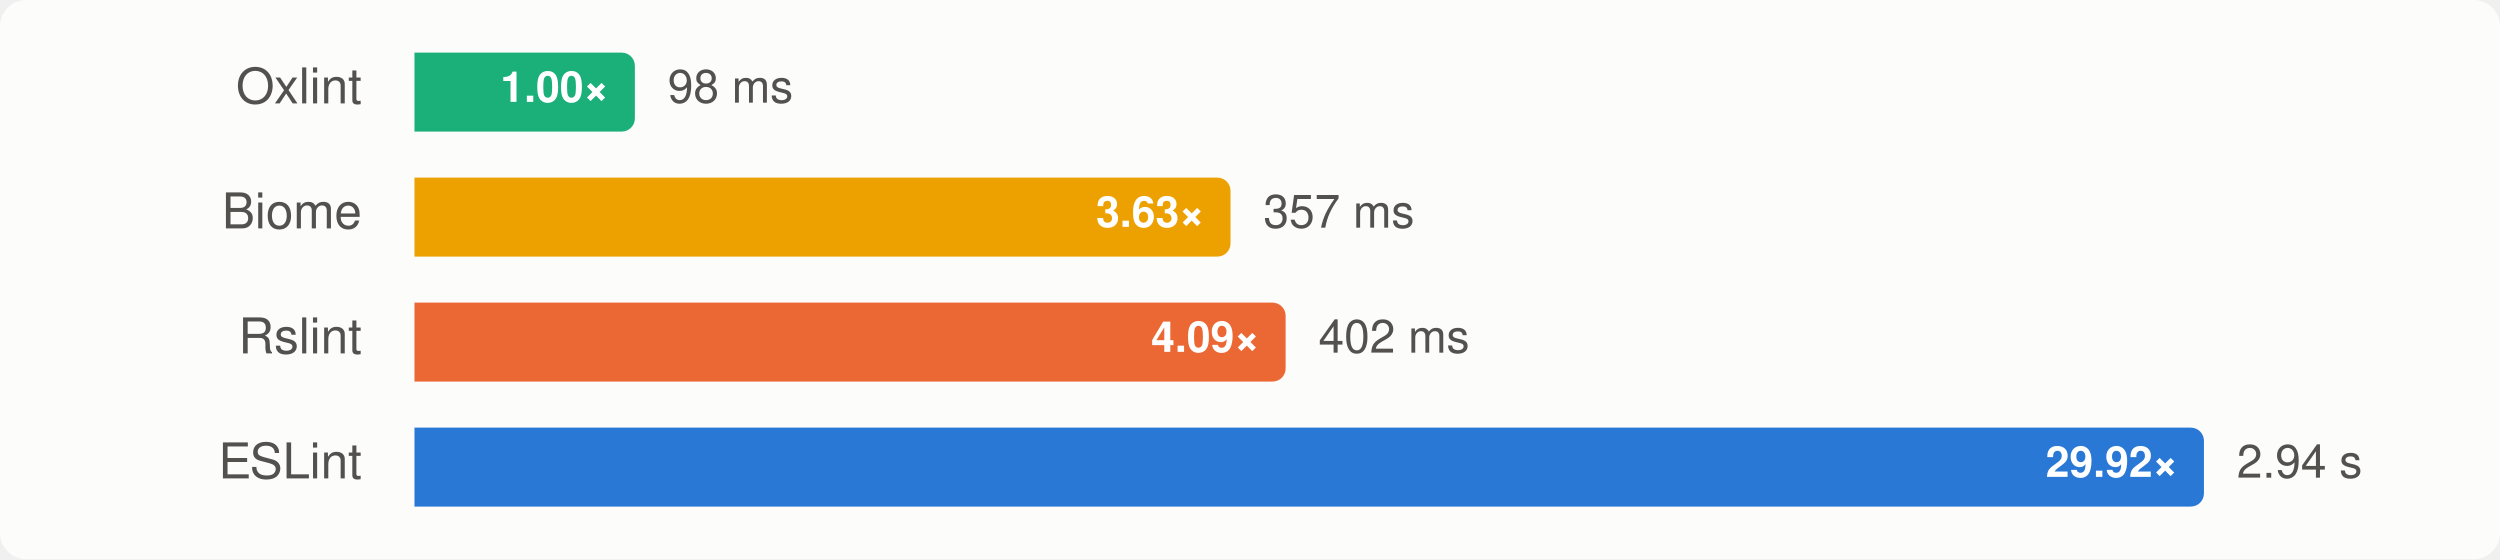
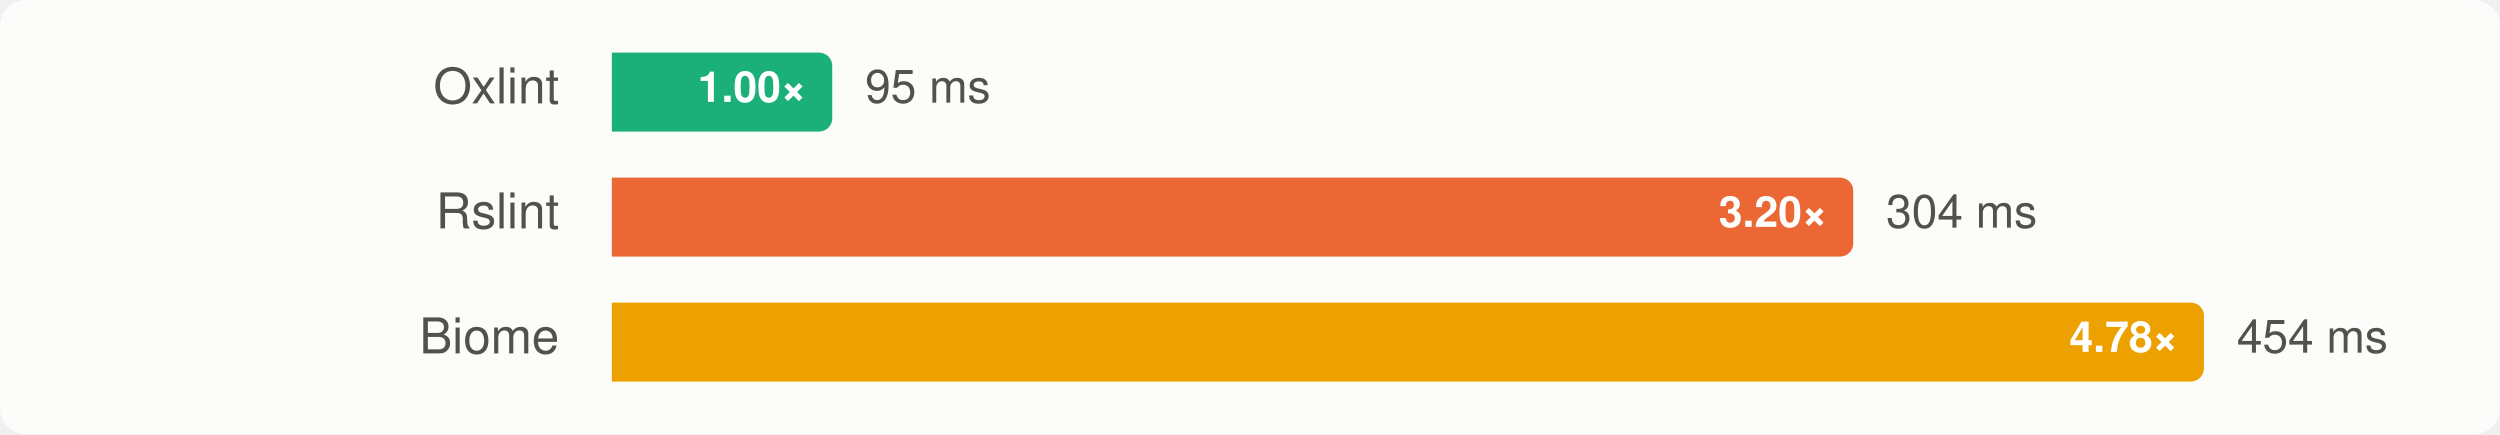
- <svg xmlns="http://www.w3.org/2000/svg" width="760" height="170" viewBox="0 0 760 170" font-family="-apple-system, BlinkMacSystemFont, 'Segoe UI', Helvetica, Arial, sans-serif" role="img" aria-label="Group C, rstest: median wall time, lower is better">
+ <svg xmlns="http://www.w3.org/2000/svg" width="760" height="132" viewBox="0 0 760 132" font-family="-apple-system, BlinkMacSystemFont, 'Segoe UI', Helvetica, Arial, sans-serif" role="img" aria-label="Group C, rstest: median wall time, lower is better">
  <style>
    .surface { fill: #fcfcfb; }
    .t-primary { fill: #0b0b0b; }
    .t-secondary { fill: #52514e; }
    .ratio { fill: #ffffff; }
-     .bar-eslint { fill: #2a78d6; }
    .bar-rslint { fill: #eb6834; }
    .bar-oxlint { fill: #1baf7a; }
+     .bar-oxlint-tsgolint { fill: #1baf7a; }
+     .bar-oxlint-tsrs { fill: #9362cc; }
+     .bar-oxlint-tsrs-fast { fill: #247eab; }
    .bar-biome { fill: #eda100; }
    @media (prefers-color-scheme: dark) {
      .surface { fill: #1a1a19; }
      .t-primary { fill: #f0efec; }
      .t-secondary { fill: #c3c2b7; }
-       .bar-eslint { fill: #3987e5; }
      .bar-rslint { fill: #d95926; }
      .bar-oxlint { fill: #199e70; }
+       .bar-oxlint-tsgolint { fill: #199e70; }
+       .bar-oxlint-tsrs { fill: #a47ad7; }
+       .bar-oxlint-tsrs-fast { fill: #3b94bd; }
      .bar-biome { fill: #c98500; }
    }
  </style>
-   <rect class="surface" width="760" height="170" rx="8" />
+   <rect class="surface" width="760" height="132" rx="8" />
  <g>
-     <text class="t-secondary" x="110" y="28" text-anchor="end" dominant-baseline="central" font-size="15">Oxlint</text>
-     <path class="bar-oxlint" d="M126,16H189A4,4 0 0 1 193,20V36A4,4 0 0 1 189,40H126Z" />
-     <text class="ratio" x="185" y="28" text-anchor="end" dominant-baseline="central" font-size="13" font-weight="700">1.00×</text>
-     <text class="t-secondary" x="203" y="28" dominant-baseline="central" font-size="14">98 ms</text>
+     <text class="t-secondary" x="170" y="28" text-anchor="end" dominant-baseline="central" font-size="15">Oxlint</text>
+     <path class="bar-oxlint" d="M186,16H249A4,4 0 0 1 253,20V36A4,4 0 0 1 249,40H186Z" />
+     <text class="ratio" x="245" y="28" text-anchor="end" dominant-baseline="central" font-size="13" font-weight="700">1.00×</text>
+     <text class="t-secondary" x="263" y="28" dominant-baseline="central" font-size="14">95 ms</text>
  </g>
  <g>
-     <text class="t-secondary" x="110" y="66" text-anchor="end" dominant-baseline="central" font-size="15">Biome</text>
-     <path class="bar-biome" d="M126,54H370.074A4,4 0 0 1 374.074,58V74A4,4 0 0 1 370.074,78H126Z" />
-     <text class="ratio" x="366.074" y="66" text-anchor="end" dominant-baseline="central" font-size="13" font-weight="700">3.63×</text>
-     <text class="t-secondary" x="384.074" y="66" dominant-baseline="central" font-size="14">357 ms</text>
+     <text class="t-secondary" x="170" y="66" text-anchor="end" dominant-baseline="central" font-size="15">Rslint</text>
+     <path class="bar-rslint" d="M186,54H559.387A4,4 0 0 1 563.387,58V74A4,4 0 0 1 559.387,78H186Z" />
+     <text class="ratio" x="555.387" y="66" text-anchor="end" dominant-baseline="central" font-size="13" font-weight="700">3.20×</text>
+     <text class="t-secondary" x="573.387" y="66" dominant-baseline="central" font-size="14">304 ms</text>
  </g>
  <g>
-     <text class="t-secondary" x="110" y="104" text-anchor="end" dominant-baseline="central" font-size="15">Rslint</text>
-     <path class="bar-rslint" d="M126,92H386.832A4,4 0 0 1 390.832,96V112A4,4 0 0 1 386.832,116H126Z" />
-     <text class="ratio" x="382.832" y="104" text-anchor="end" dominant-baseline="central" font-size="13" font-weight="700">4.09×</text>
-     <text class="t-secondary" x="400.832" y="104" dominant-baseline="central" font-size="14">402 ms</text>
-   </g>
-   <g>
-     <text class="t-secondary" x="110" y="142" text-anchor="end" dominant-baseline="central" font-size="15">ESLint</text>
-     <path class="bar-eslint" d="M126,130H666A4,4 0 0 1 670,134V150A4,4 0 0 1 666,154H126Z" />
-     <text class="ratio" x="662" y="142" text-anchor="end" dominant-baseline="central" font-size="13" font-weight="700">29.92×</text>
-     <text class="t-secondary" x="680" y="142" dominant-baseline="central" font-size="14">2.94 s</text>
+     <text class="t-secondary" x="170" y="104" text-anchor="end" dominant-baseline="central" font-size="15">Biome</text>
+     <path class="bar-biome" d="M186,92H666A4,4 0 0 1 670,96V112A4,4 0 0 1 666,116H186Z" />
+     <text class="ratio" x="662" y="104" text-anchor="end" dominant-baseline="central" font-size="13" font-weight="700">4.78×</text>
+     <text class="t-secondary" x="680" y="104" dominant-baseline="central" font-size="14">454 ms</text>
  </g>
</svg>
